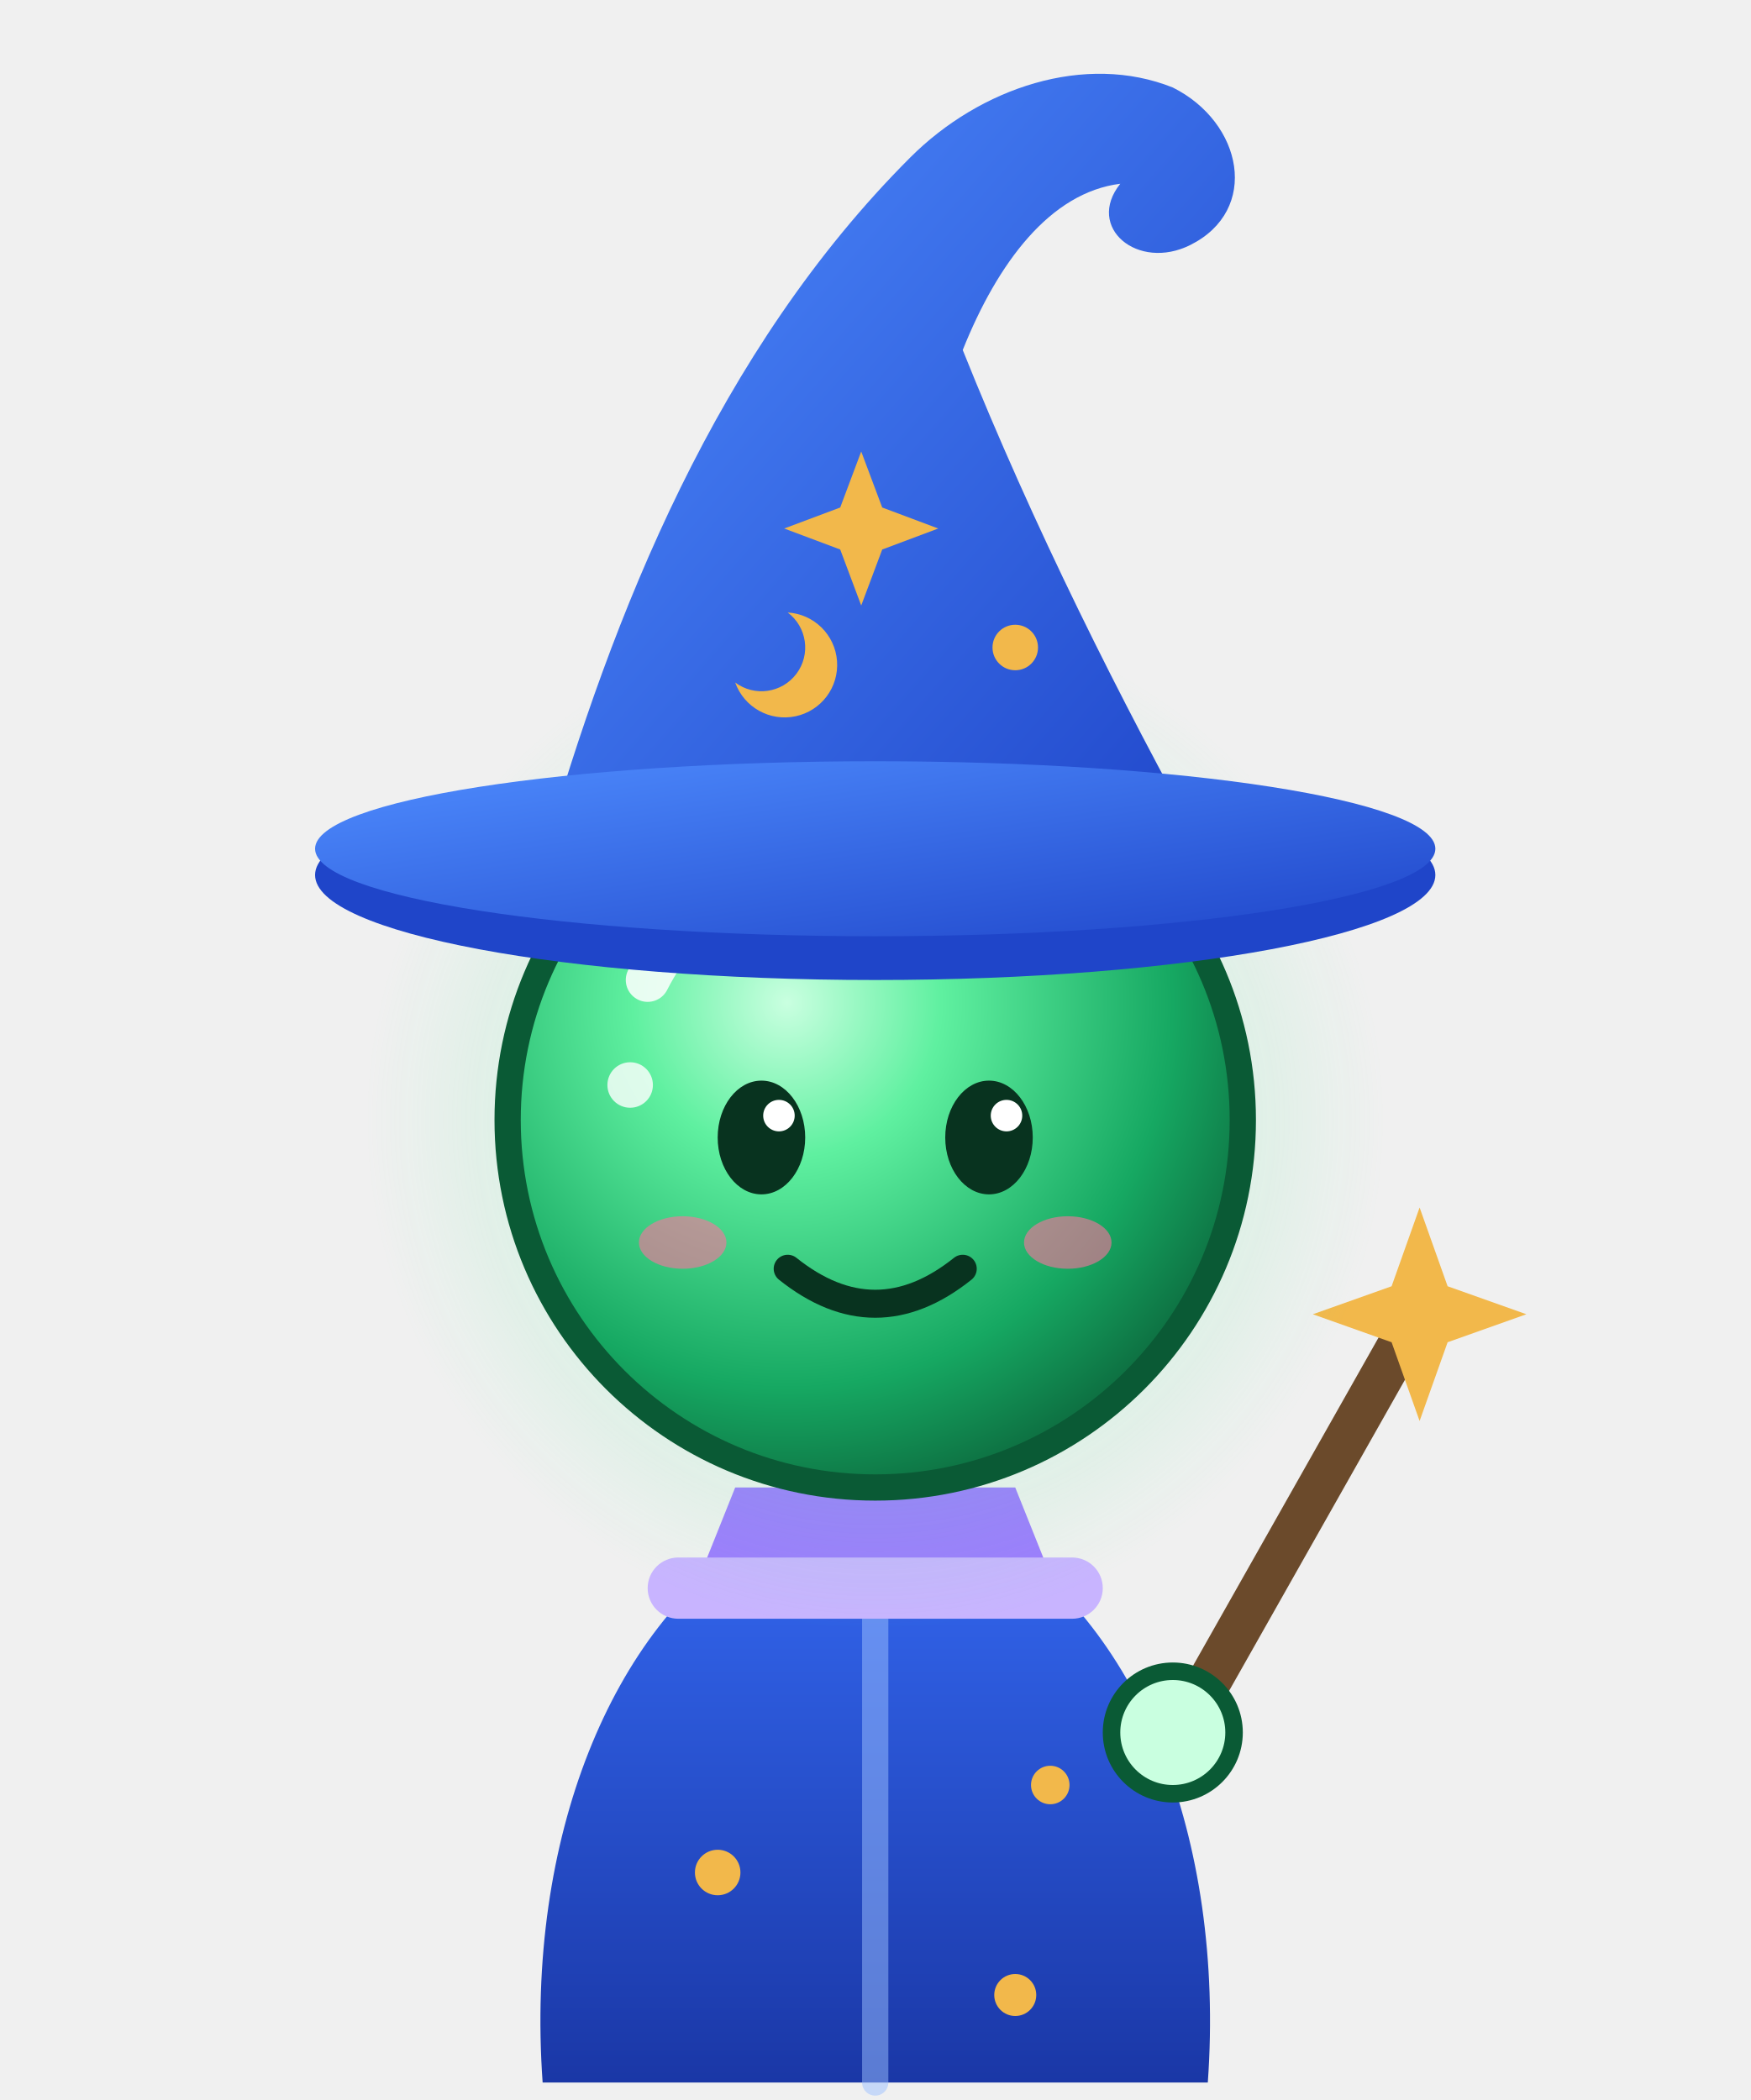
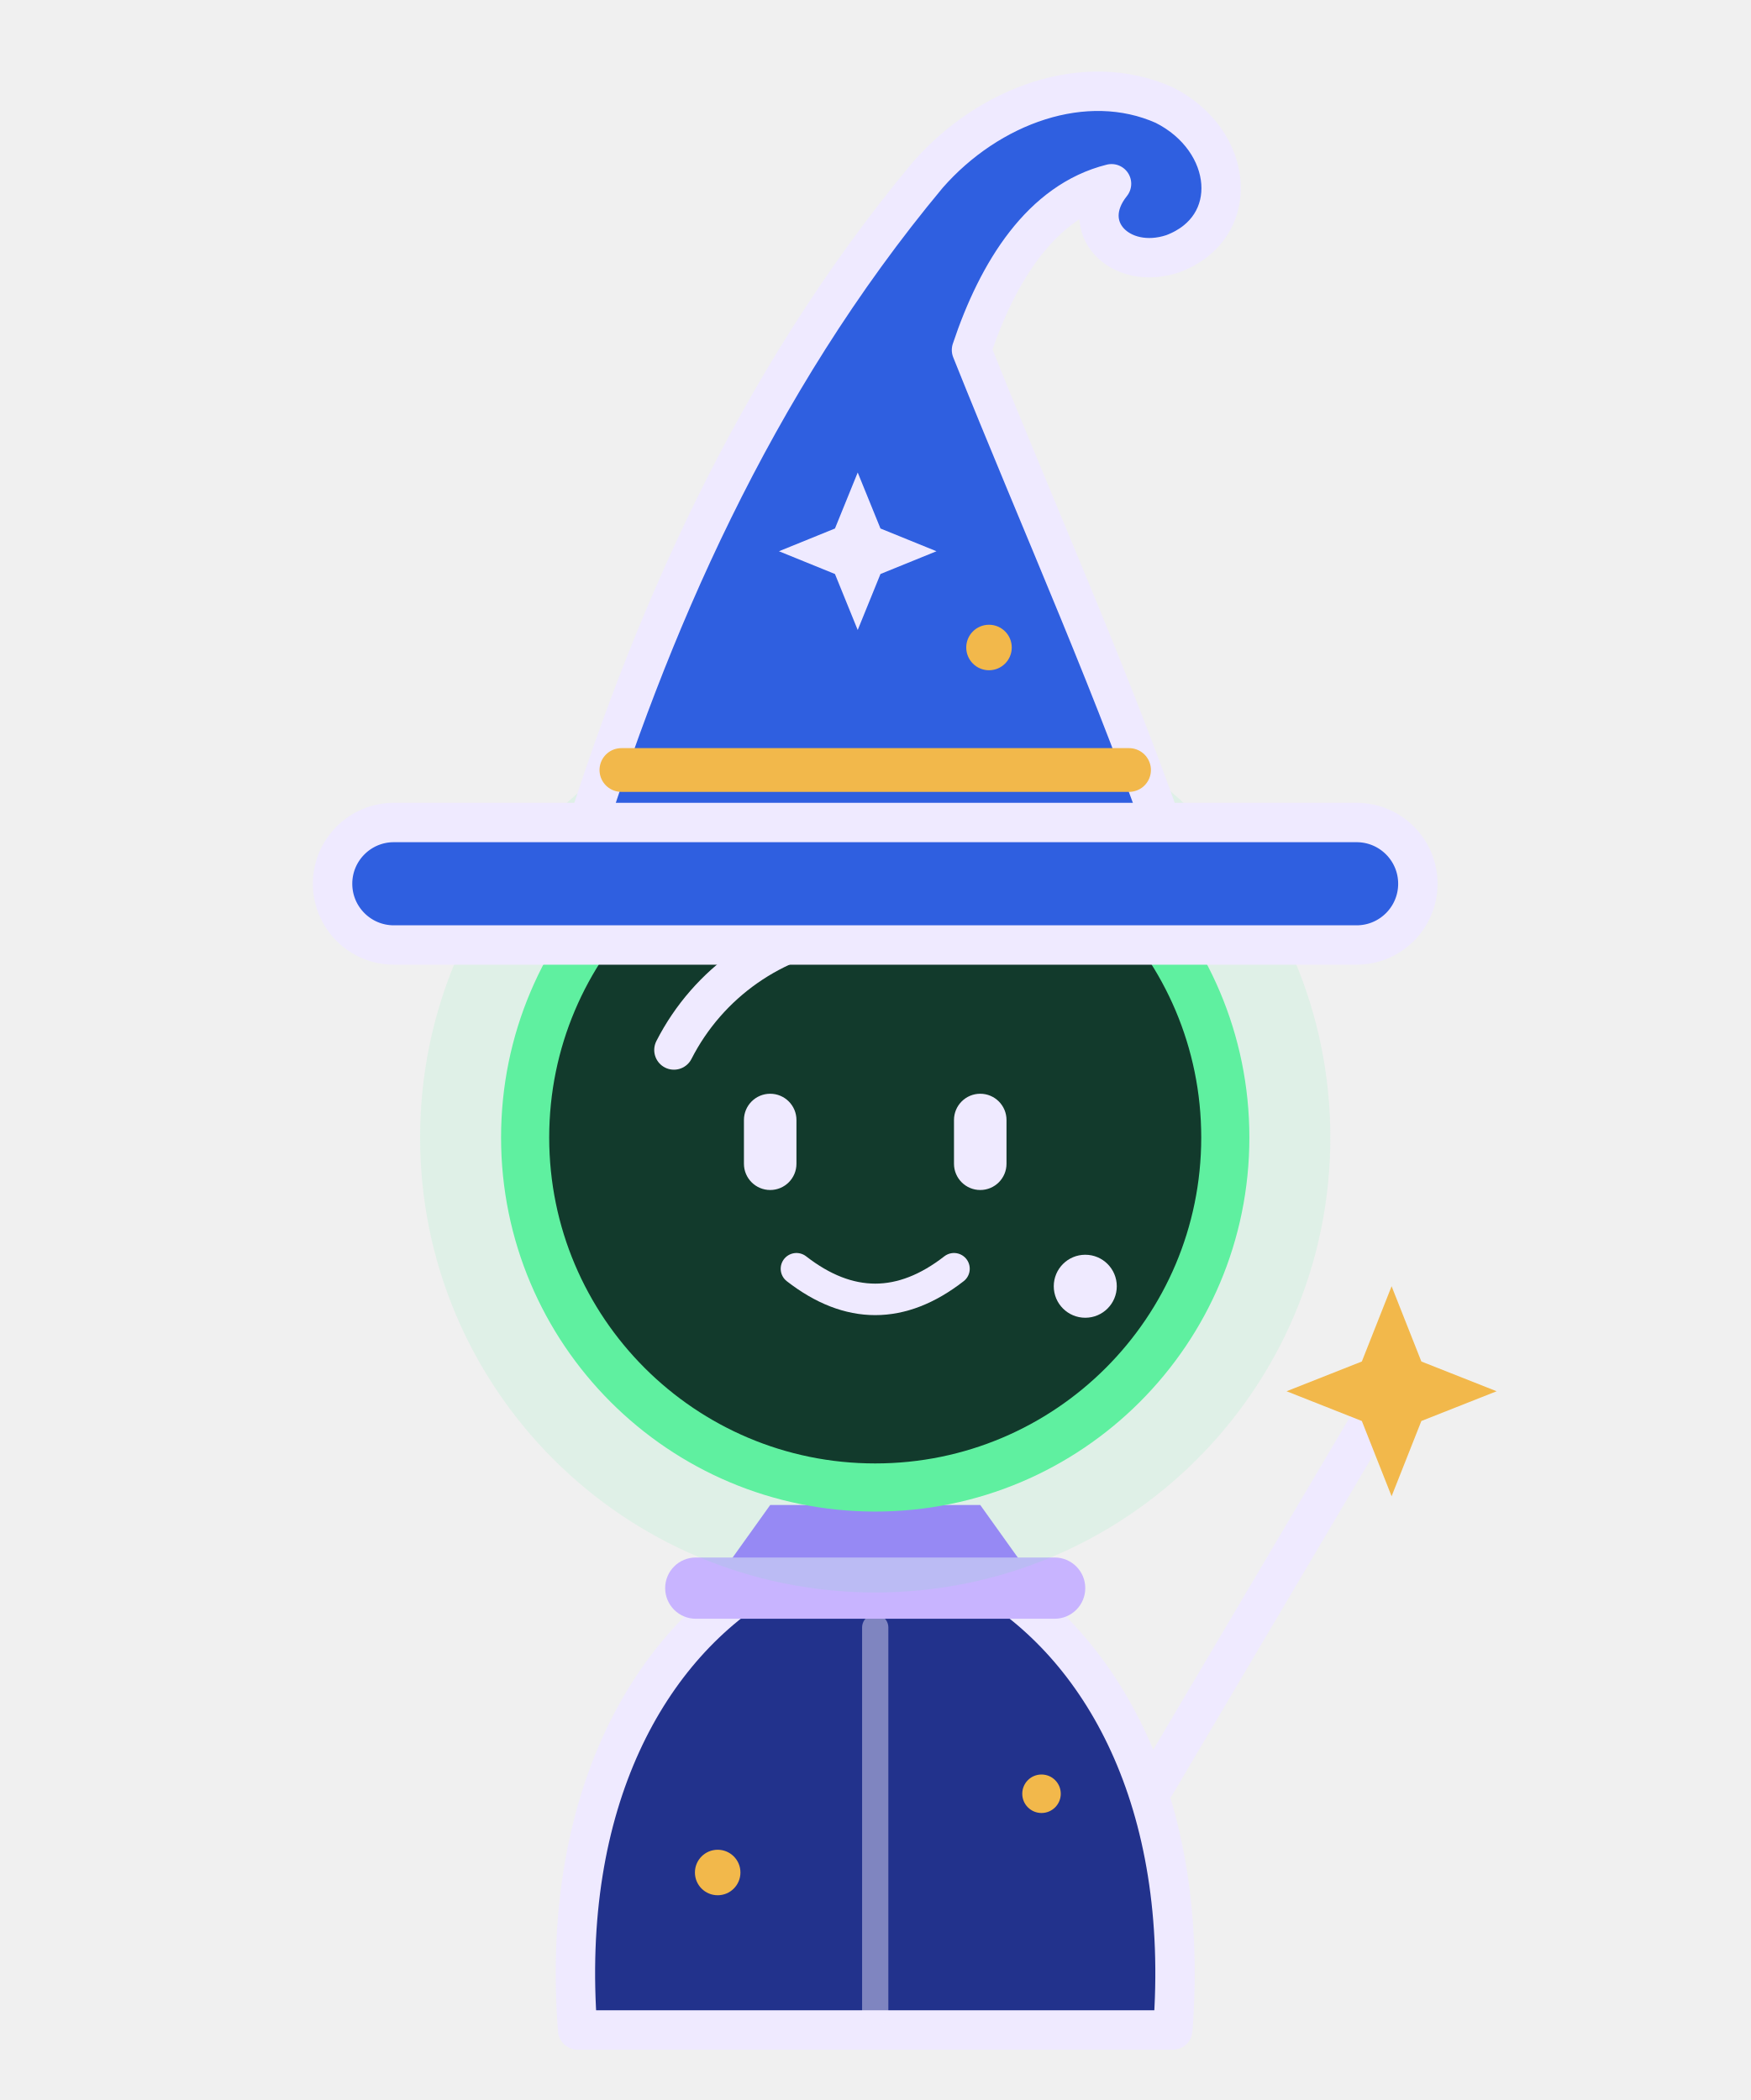
<svg xmlns="http://www.w3.org/2000/svg" viewBox="0 0 200 240" width="200" height="240" role="img" aria-label="The Tome setup wizard: a green crystal ball wearing a blue wizard hat">
-   <defs>
-     <radialGradient id="wz-glass" cx="0.38" cy="0.34" r="0.75">
-       <stop offset="0" stop-color="#c9ffe0" />
-       <stop offset="0.28" stop-color="#5ff0a0" />
-       <stop offset="0.7" stop-color="#16a862" />
-       <stop offset="1" stop-color="#0a5a35" />
-     </radialGradient>
-     <radialGradient id="wz-aura" cx="0.5" cy="0.5" r="0.5">
-       <stop offset="0" stop-color="#5ff0a0" stop-opacity="0.45" />
-       <stop offset="1" stop-color="#5ff0a0" stop-opacity="0" />
-     </radialGradient>
-     <linearGradient id="wz-hat" x1="0" y1="0" x2="1" y2="1">
-       <stop offset="0" stop-color="#4f8dff" />
-       <stop offset="1" stop-color="#1f45c9" />
-     </linearGradient>
-     <linearGradient id="wz-robe" x1="0" y1="0" x2="0" y2="1">
-       <stop offset="0" stop-color="#3366ee" />
-       <stop offset="1" stop-color="#1a37a6" />
-     </linearGradient>
-   </defs>
-   <path class="wz-robe" d="M62 238 C60 210 70 186 86 176 H114 C130 186 140 210 138 238 Z" fill="url(#wz-robe)" />
-   <path d="M100 178 V238" stroke="#9cc0ff" stroke-width="3" stroke-linecap="round" opacity="0.5" />
+   <path d="M66 232 C64 206 74 188 88 180 H112 C126 188 136 206 134 232 Z" fill="#22328c" stroke="#efeaff" stroke-width="4.5" stroke-linejoin="round" />
+   <path d="M100 186 V230" stroke="#efeaff" stroke-width="3" stroke-linecap="round" opacity="0.45" />
  <g fill="#f2b84b">
    <circle cx="82" cy="214" r="2.6" />
-     <circle cx="120" cy="204" r="2.2" />
-     <circle cx="116" cy="228" r="2.4" />
+     <circle cx="119" cy="205" r="2.2" />
  </g>
-   <path d="M84 170 H116 L120 180 H80 Z" fill="#9d7bff" />
-   <rect x="74" y="178" width="52" height="7" rx="3.5" fill="#c8b4ff" />
-   <g class="wz-wand">
-     <path d="M136 196 L162 150" stroke="#6b4a2b" stroke-width="5" stroke-linecap="round" />
-     <path d="M162 150 l3.2 -9 l3.2 9 l9 3.2 l-9 3.2 l-3.2 9 l-3.2 -9 l-9 -3.2 z" fill="#f2b84b" transform="translate(-3 -3)" />
-     <circle cx="134" cy="198" r="7" fill="#c9ffe0" stroke="#0a5a35" stroke-width="2" />
+   <path d="M88 172 H112 L117 179 H83 Z" fill="#9d7bff" />
+   <rect x="76" y="178" width="48" height="7" rx="3.5" fill="#c8b4ff" />
+   <path d="M132 204 L158 160" stroke="#efeaff" stroke-width="4.5" stroke-linecap="round" />
+   <path d="M159 147 l3.4 8.6 l8.6 3.4 l-8.6 3.4 l-3.4 8.6 l-3.4 -8.6 l-8.6 -3.4 l8.6 -3.4 z" fill="#f2b84b" />
+   <circle cx="100" cy="130" r="52" fill="#5ff0a0" opacity="0.12" />
+   <circle cx="100" cy="130" r="40" fill="#123a2c" stroke="#5ff0a0" stroke-width="5.5" />
+   <path d="M77 120 a26 26 0 0 1 20 -14" fill="none" stroke="#efeaff" stroke-width="4.5" stroke-linecap="round" />
+   <circle cx="124" cy="147" r="3.6" fill="#efeaff" />
+   <g fill="#efeaff">
+     <rect x="85" y="125" width="6" height="11" rx="3" />
+     <rect x="109" y="125" width="6" height="11" rx="3" />
  </g>
-   <g class="wz-head">
-     <circle cx="100" cy="128" r="58" fill="url(#wz-aura)" />
-     <circle cx="100" cy="128" r="42" fill="url(#wz-glass)" stroke="#0a5a35" stroke-width="3" />
-     <path d="M74 112 a30 30 0 0 1 22 -16" fill="none" stroke="#ffffff" stroke-width="5" stroke-linecap="round" opacity="0.85" />
-     <circle cx="72" cy="124" r="2.6" fill="#ffffff" opacity="0.8" />
-     <g class="wz-eyes" fill="#08331f">
-       <ellipse cx="87" cy="130" rx="5" ry="6.5" />
-       <ellipse cx="113" cy="130" rx="5" ry="6.5" />
-     </g>
-     <g fill="#ffffff">
-       <circle cx="89" cy="127.5" r="1.8" />
-       <circle cx="115" cy="127.5" r="1.8" />
-     </g>
-     <path d="M90 145 q10 8 20 0" fill="none" stroke="#08331f" stroke-width="3.2" stroke-linecap="round" />
-     <g fill="#ff6f9f" opacity="0.6">
-       <ellipse cx="78" cy="142" rx="5" ry="3" />
-       <ellipse cx="122" cy="142" rx="5" ry="3" />
-     </g>
-   </g>
-   <g class="wz-hat">
-     <path d="M62 98 C70 70 82 40 104 18 C112 10 124 6 134 10 C142 14 144 24 136 28 C130 31 124 26 128 21 C120 22 114 30 110 40 C118 60 128 80 138 98 Z" fill="url(#wz-hat)" />
-     <path d="M68 92 C92 86 112 86 134 92 L136 99 C112 93 90 93 66 99 Z" fill="#f2b84b" />
-     <ellipse cx="100" cy="100" rx="64" ry="12" fill="#1f45c9" />
-     <ellipse cx="100" cy="97" rx="64" ry="10" fill="url(#wz-hat)" />
-     <g fill="#f2b84b">
-       <path d="M96 58 l2.4 -6.4 l2.4 6.4 l6.4 2.4 l-6.4 2.4 l-2.4 6.4 l-2.4 -6.4 l-6.4 -2.4 z" />
-       <circle cx="116" cy="74" r="2.6" />
-       <path d="M84 78 a6 6 0 1 0 6 -8 a4.6 4.6 0 1 1 -6 8 z" />
-     </g>
-   </g>
+   <path d="M91 145 q9 7 18 0" fill="none" stroke="#efeaff" stroke-width="3.6" stroke-linecap="round" />
+   <path d="M66 98 C74 72 86 44 106 20 C113 12 124 8 133 12 C141 16 142 26 134 29 C128 31 123 26 127 21 C119 23 114 31 111 40 C119 60 128 80 134 98 Z" fill="#2f5fe0" stroke="#efeaff" stroke-width="4.5" stroke-linejoin="round" />
+   <rect x="38" y="94" width="124" height="14" rx="7" fill="#2f5fe0" stroke="#efeaff" stroke-width="4.5" />
+   <path d="M71 88 H129" stroke="#f2b84b" stroke-width="5" stroke-linecap="round" />
+   <path d="M98 54 l2.6 6.4 l6.4 2.6 l-6.4 2.6 l-2.6 6.4 l-2.6 -6.4 l-6.4 -2.6 l6.4 -2.6 z" fill="#efeaff" />
+   <circle cx="113" cy="74" r="2.6" fill="#f2b84b" />
</svg>
